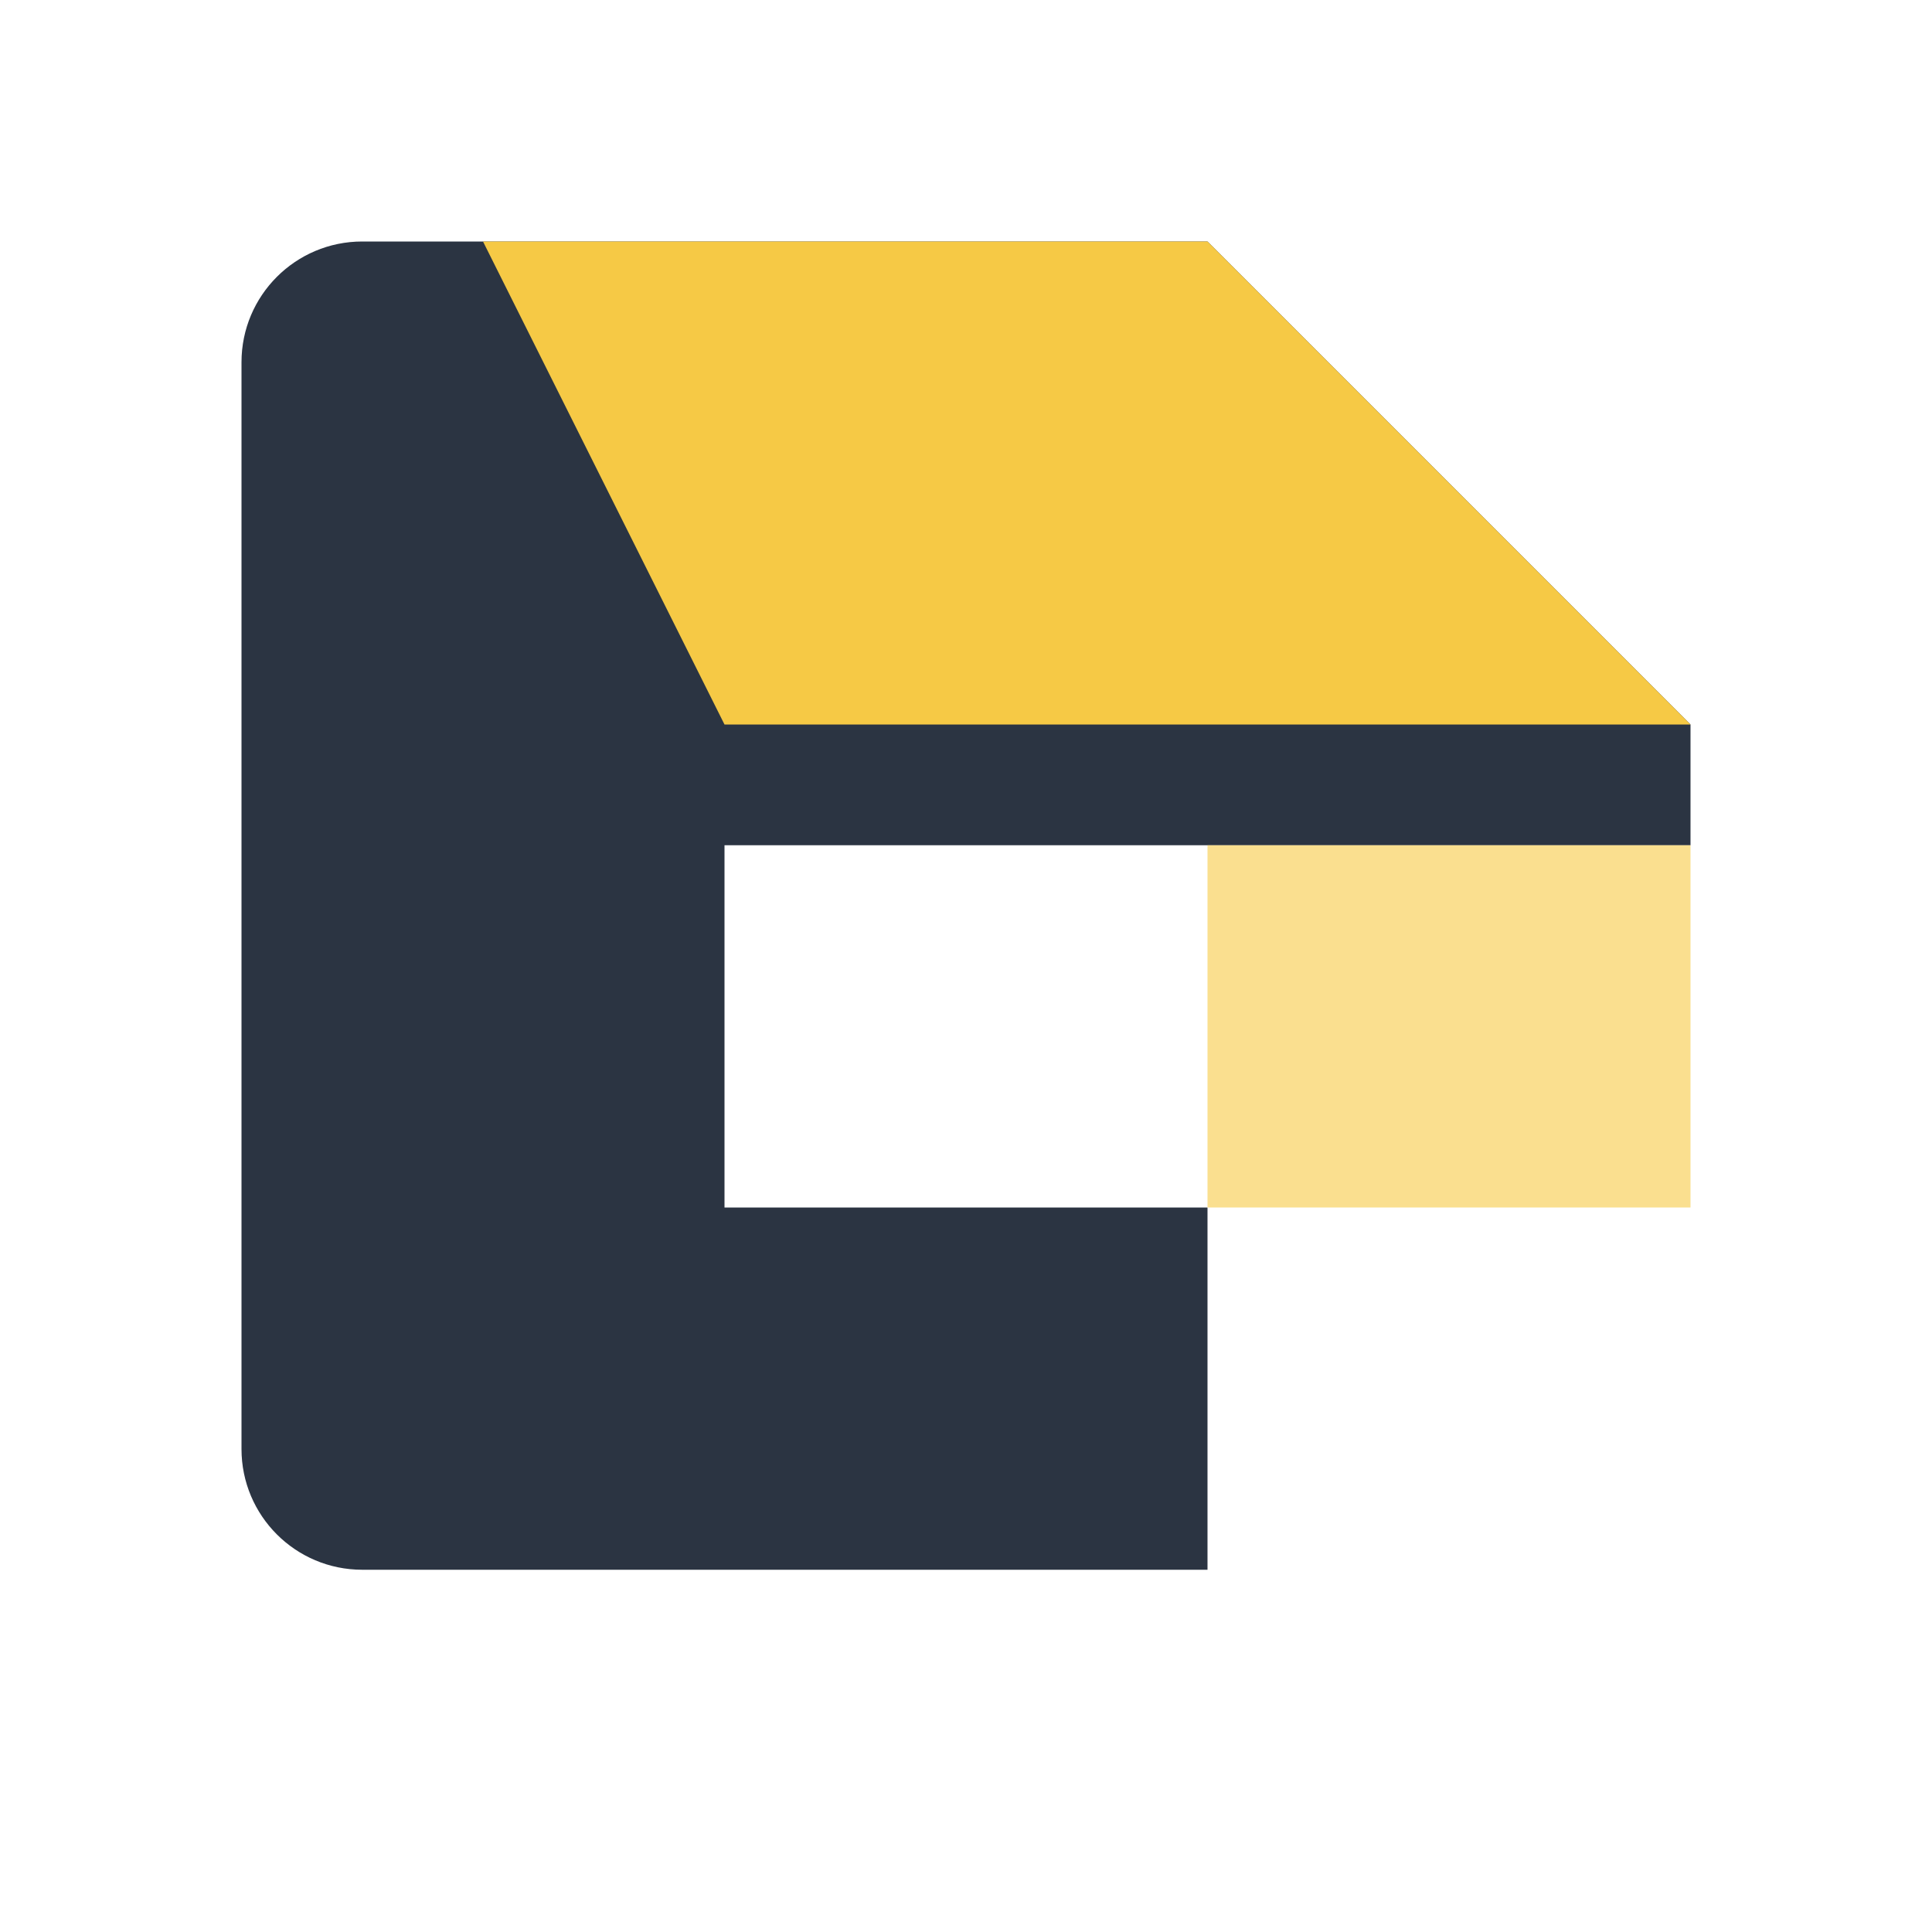
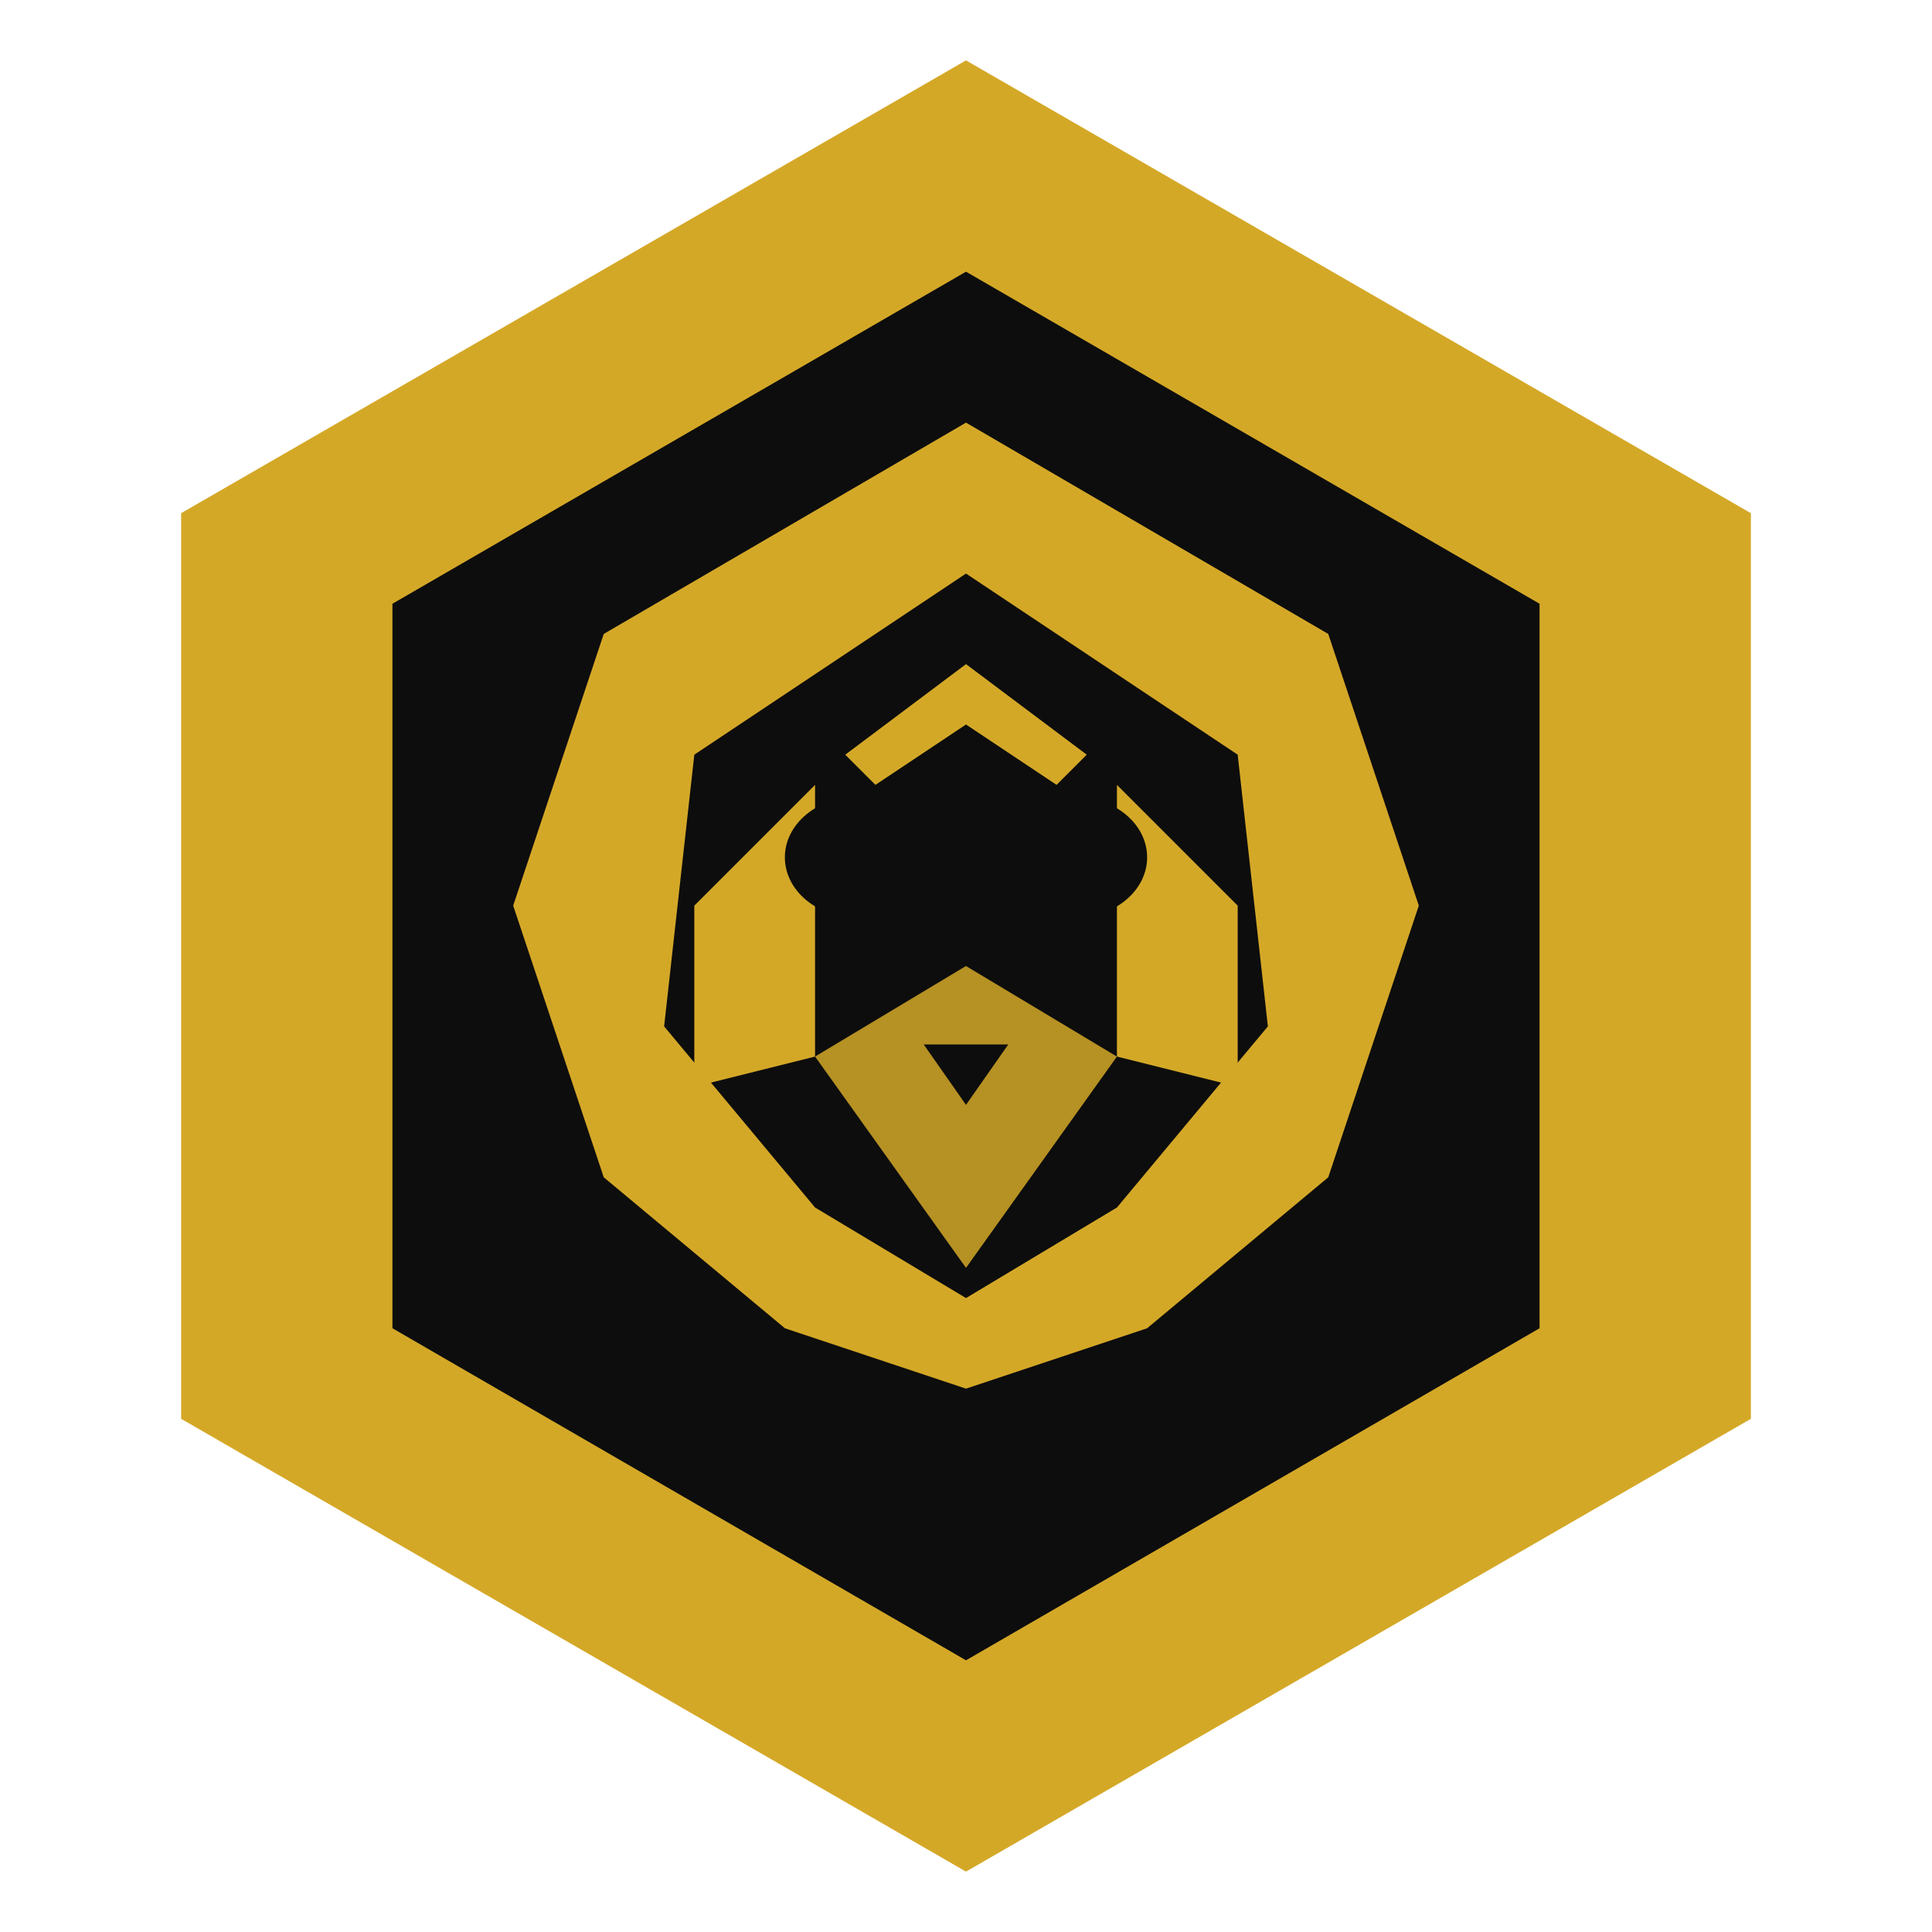
<svg xmlns="http://www.w3.org/2000/svg" width="32" height="32" viewBox="0 0 32 32" fill="none">
-   <path d="M4 6C4 4.895 4.895 4 6 4H20L28 12V14H12V20H20V26H6C4.895 26 4 25.105 4 24V6Z" fill="#2B3442" />
-   <path d="M8 4H20L28 12H12L8 4Z" fill="#F6C945" />
-   <path d="M12 14H28V20H20V14Z" fill="#F6C945" opacity="0.6" />
+   <path d="M16 1L29 8.5V23.5L16 31L3 23.5V8.5Z" fill="#D4A827" />
+   <path d="M16 4.5L25.5 10V22L16 27.5L6.5 22V10Z" fill="#0D0D0D" />
+   <path d="M16 7L22 10.5L23.5 15L22 19.5L19 22L16 23L13 22L10 19.5L8.5 15L10 10.5Z" fill="#D4A827" />
+   <path d="M16 9.5L20.5 12.5L21 17L18.5 20L16 21.5L13.5 20L11 17L11.5 12.5Z" fill="#0D0D0D" />
+   <path d="M14 12.5L16 11L18 12.5L17.5 13L16 12L14.5 13Z" fill="#D4A827" />
+   <path d="M11.5 15L13.5 13L13.5 17.5L11.5 18Z" fill="#D4A827" />
+   <path d="M20.5 15L18.5 13L18.5 17.5L20.5 18Z" fill="#D4A827" />
+   <path d="M13.5 17.5L16 16L18.5 17.5L16 21Z" fill="#D4A827" opacity="0.85" />
+   <ellipse cx="14.2" cy="14.2" rx="1.2" ry="1" fill="#0D0D0D" />
+   <ellipse cx="17.8" cy="14.2" rx="1.2" ry="1" fill="#0D0D0D" />
+   <path d="M15.3 17.3L16 18.3L16.7 17.3H15.3Z" fill="#0D0D0D" />
</svg>
